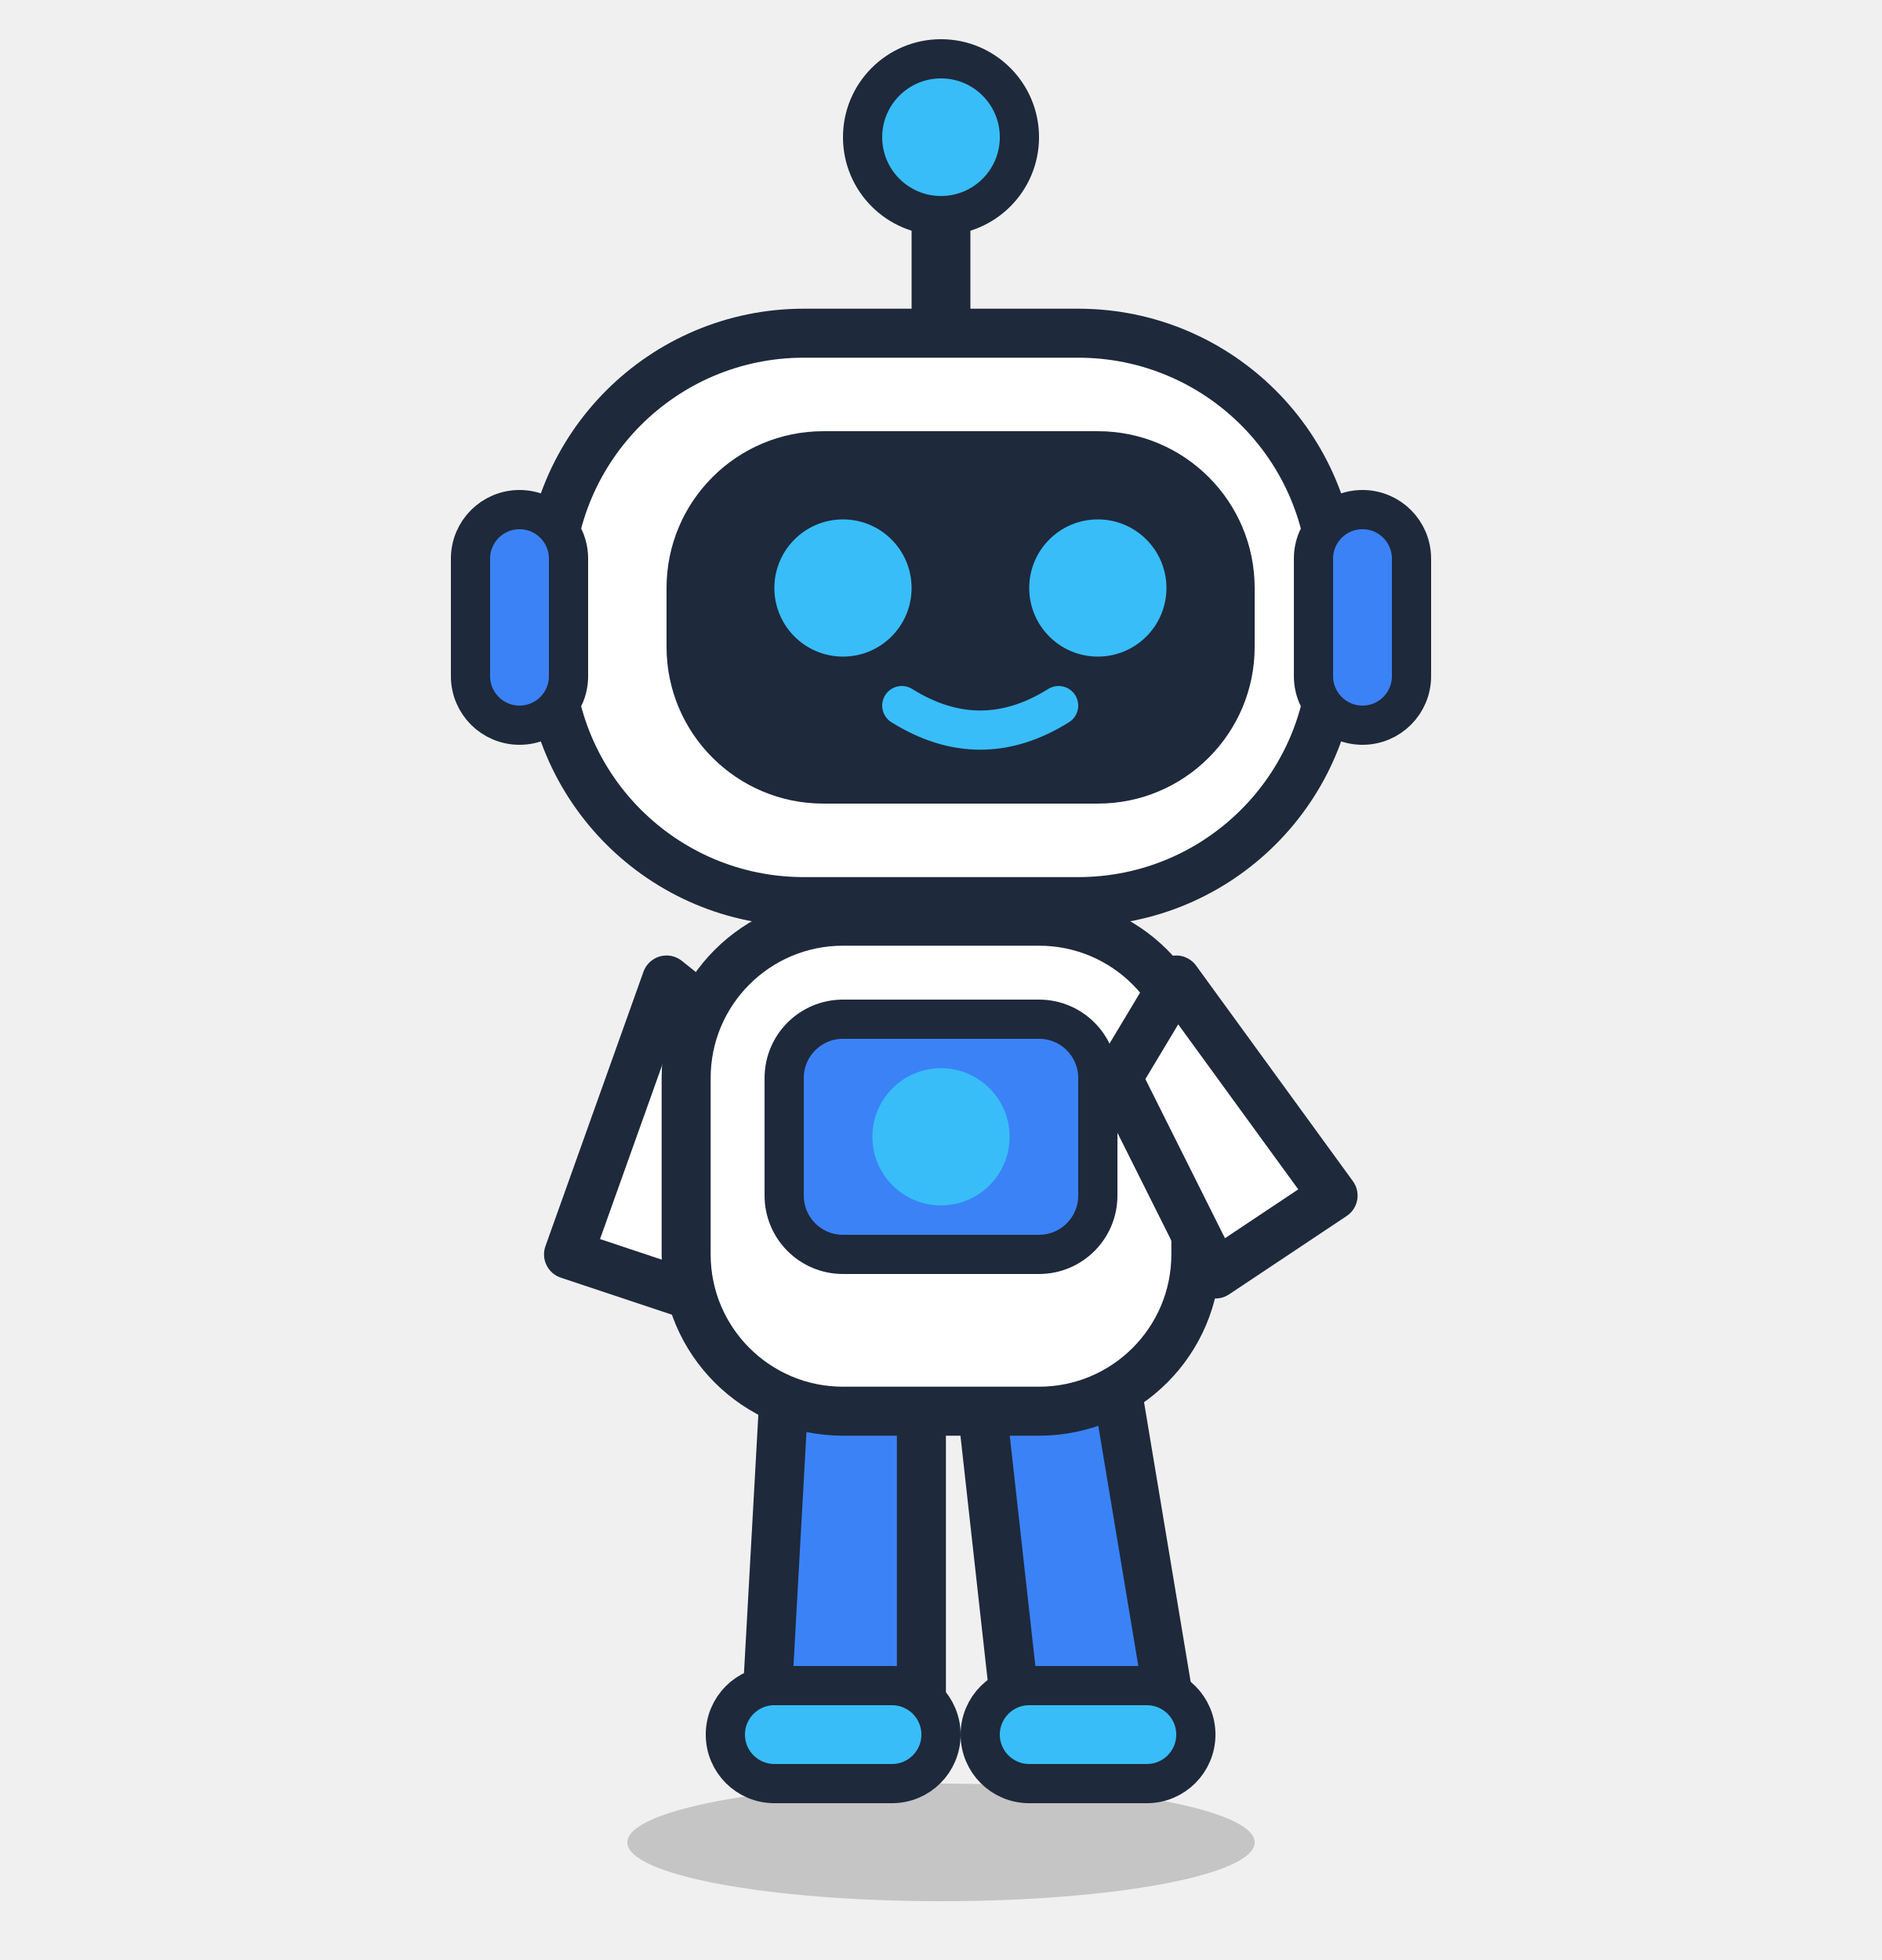
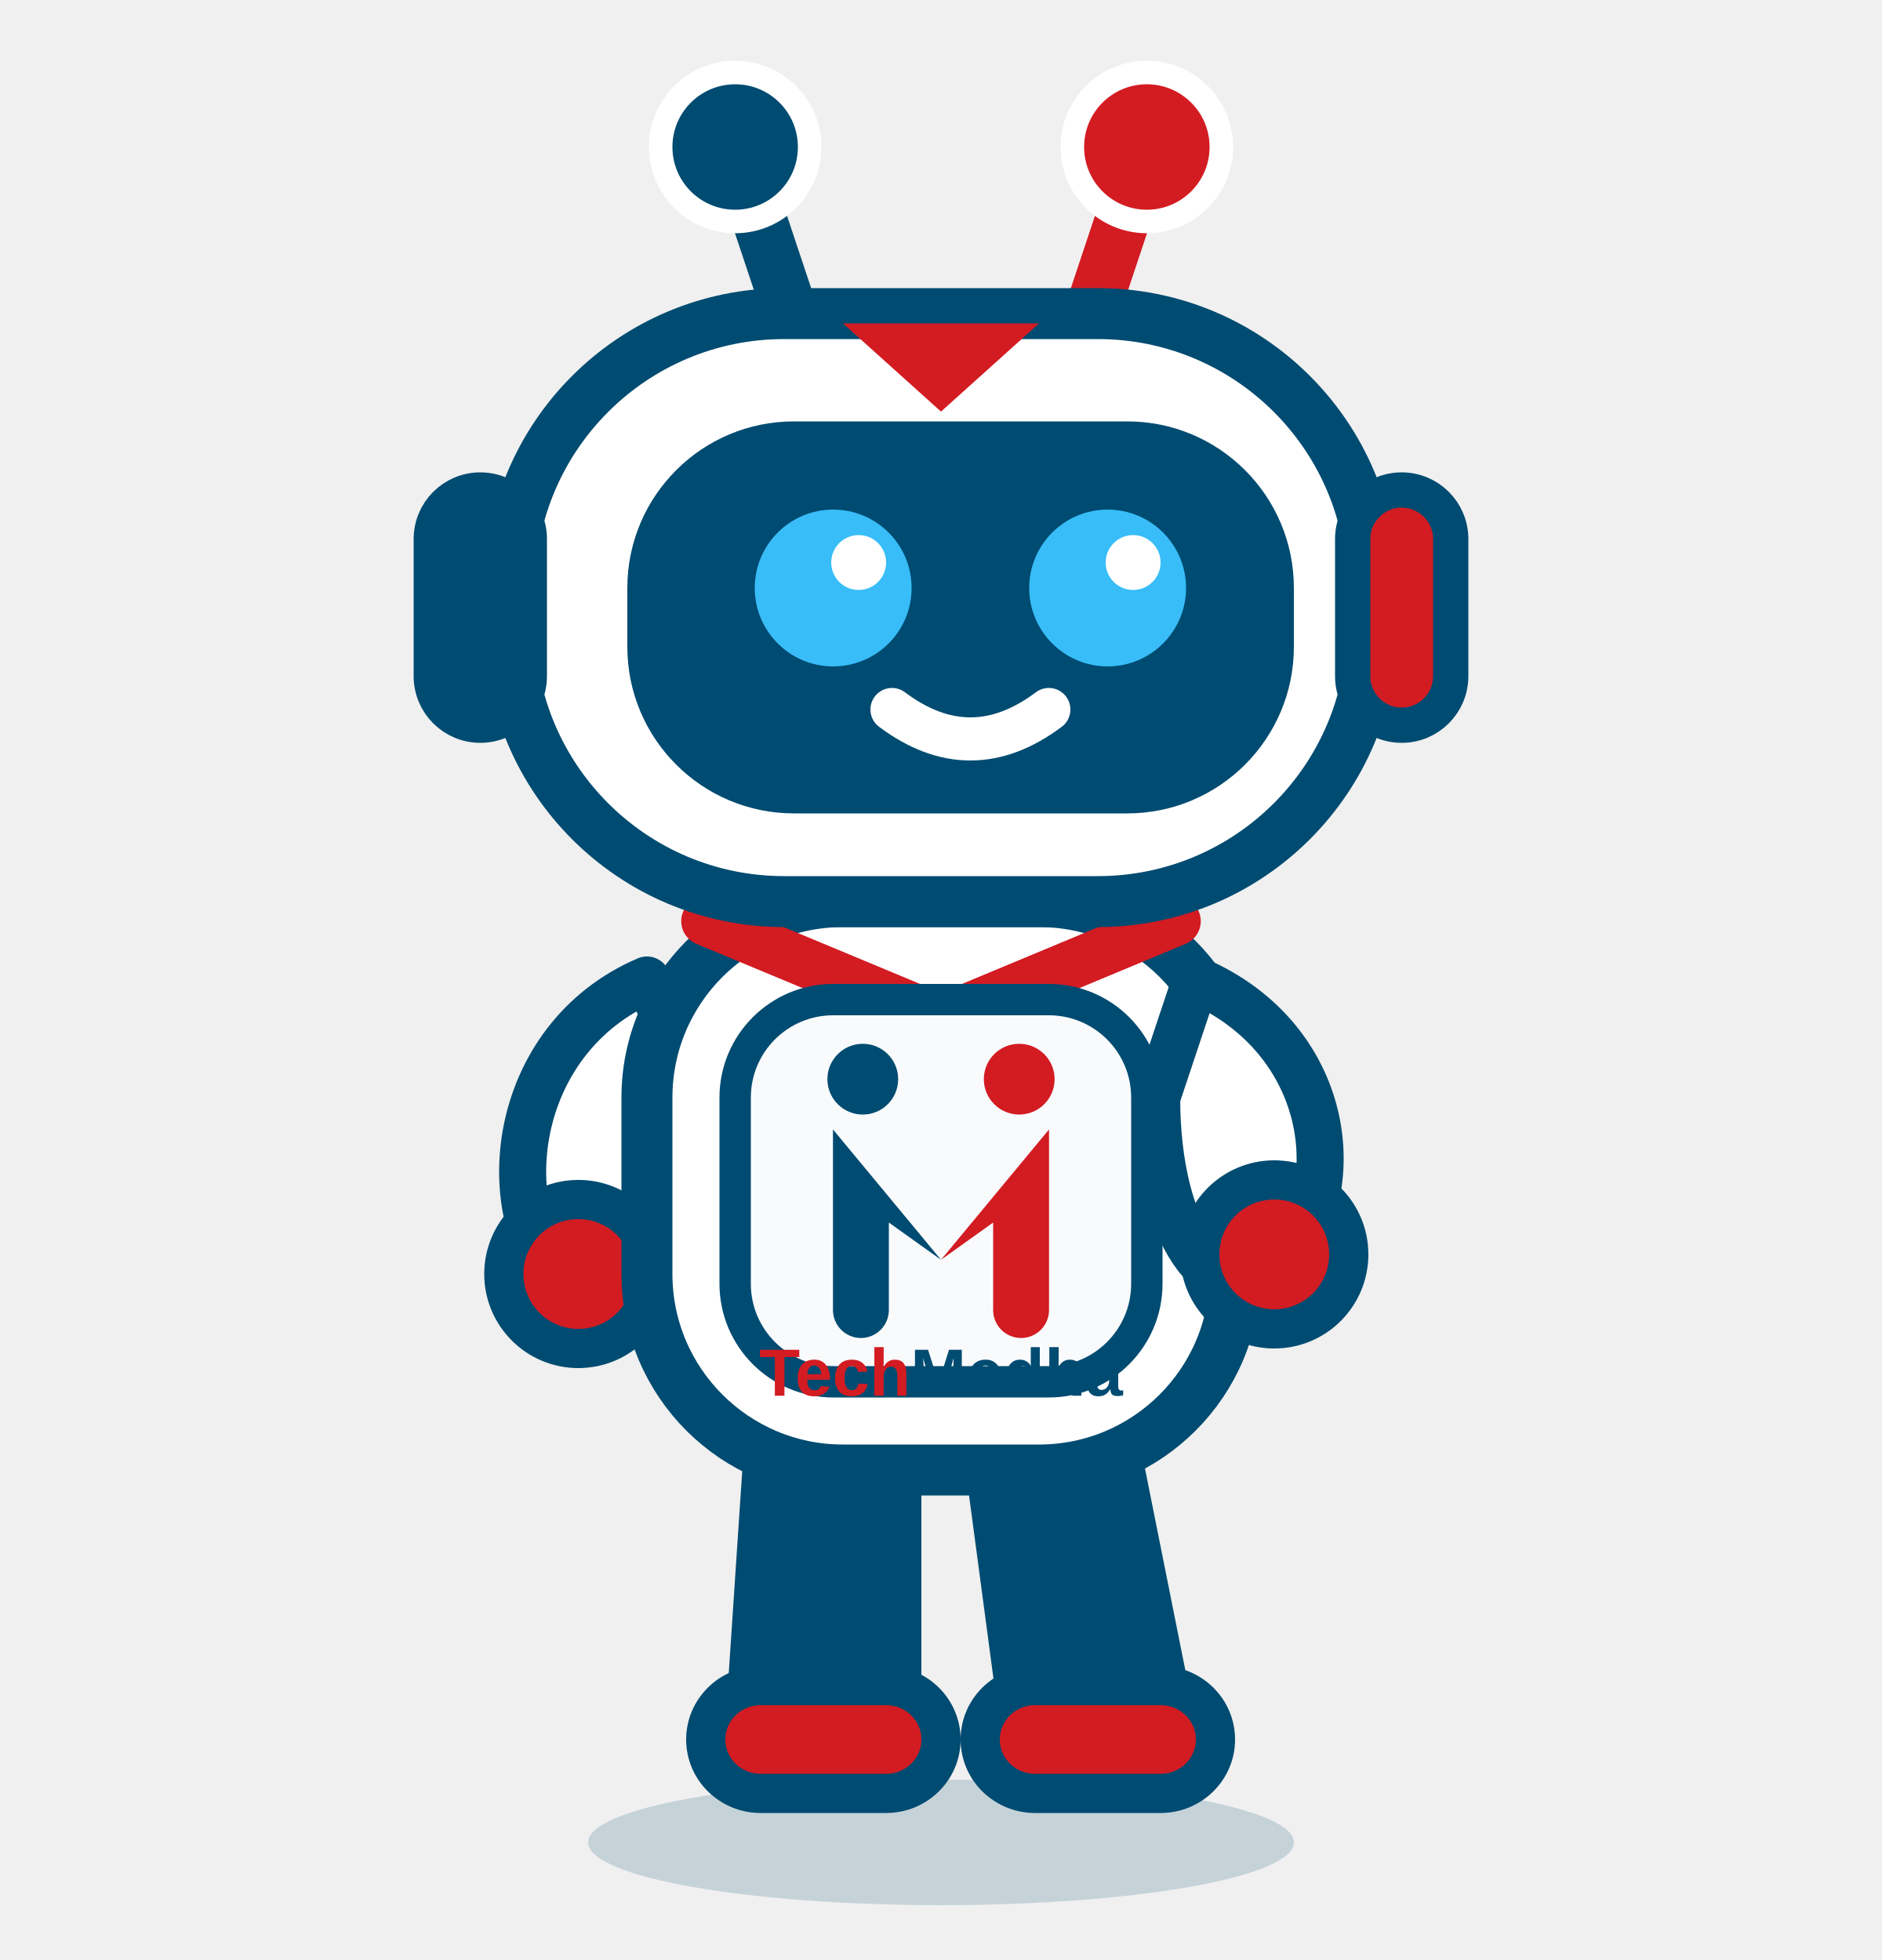
<svg xmlns="http://www.w3.org/2000/svg" width="96" height="100" viewBox="0 0 96 100">
  <g transform="translate(0, 0)">
-     <ellipse cx="48" cy="94" rx="16" ry="3" fill="#000000" opacity="0.18" />
-     <line x1="48" y1="18" x2="48" y2="8" stroke="#1E293B" stroke-width="3" stroke-linecap="round" />
-     <circle cx="48" cy="7" r="4" fill="#38BDF8" stroke="#1E293B" stroke-width="2" />
-     <path d="M34 50 L29 64 L35 66 L39 54 Z" fill="#FFFFFF" stroke="#1E293B" stroke-width="2.5" stroke-linejoin="round" />
-     <path d="M40 71 L39 89 L47 89 L47 71 Z" fill="#3B82F6" stroke="#1E293B" stroke-width="2.5" stroke-linejoin="round" />
-     <path d="M50 71 L52 89 L60 89 L57 71 Z" fill="#3B82F6" stroke="#1E293B" stroke-width="2.5" stroke-linejoin="round" />
-     <rect x="37" y="86" width="11" height="5" rx="2.5" fill="#38BDF8" stroke="#1E293B" stroke-width="2" />
-     <rect x="50" y="86" width="11" height="5" rx="2.5" fill="#38BDF8" stroke="#1E293B" stroke-width="2" />
-     <rect x="35" y="47" width="26" height="25" rx="8" fill="#FFFFFF" stroke="#1E293B" stroke-width="2.5" />
-     <rect x="40" y="52" width="16" height="12" rx="3" fill="#3B82F6" stroke="#1E293B" stroke-width="2" />
-     <circle cx="48" cy="58" r="3.5" fill="#38BDF8" />
-     <path d="M60 50 L68 61 L62 65 L57 55 Z" fill="#FFFFFF" stroke="#1E293B" stroke-width="2.5" stroke-linejoin="round" />
-     <rect x="28" y="17" width="40" height="29" rx="13" fill="#FFFFFF" stroke="#1E293B" stroke-width="2.5" />
-     <rect x="24" y="26" width="5" height="11" rx="2.5" fill="#3B82F6" stroke="#1E293B" stroke-width="2" />
-     <rect x="67" y="26" width="5" height="11" rx="2.5" fill="#3B82F6" stroke="#1E293B" stroke-width="2" />
-     <rect x="34" y="22" width="30" height="19" rx="8" fill="#1E293B" />
-     <circle cx="43" cy="30" r="3.5" fill="#38BDF8" />
-     <circle cx="56" cy="30" r="3.5" fill="#38BDF8" />
-     <path d="M46 36 Q50 38.5 54 36" fill="none" stroke="#38BDF8" stroke-width="2" stroke-linecap="round" />
+     <ellipse cx="48" cy="94" rx="18" ry="3.2" fill="#004B71" opacity="0.18" />
+     <path d="M 41 18 L 38 9" stroke="#004B71" stroke-width="2.8" stroke-linecap="round" />
+     <circle cx="37.5" cy="7.5" r="3.8" fill="#004B71" stroke="#FFFFFF" stroke-width="1.2" />
+     <path d="M 55 18 L 58 9" stroke="#D31B22" stroke-width="2.8" stroke-linecap="round" />
+     <circle cx="58.5" cy="7.5" r="3.8" fill="#D31B22" stroke="#FFFFFF" stroke-width="1.2" />
+     <path d="M 33 50 C 26 53, 25 62, 29 66 C 32 68, 35 64, 36 56 Z" fill="#FFFFFF" stroke="#004B71" stroke-width="2.4" stroke-linejoin="round" />
+     <circle cx="29.5" cy="65" r="3.8" fill="#D31B22" stroke="#004B71" stroke-width="2" />
+     <path d="M 39 73 L 38 88 L 46 88 L 46 73 Z" fill="#004B71" stroke="#004B71" stroke-width="2" stroke-linejoin="round" />
+     <rect x="36" y="86" width="12" height="5.5" rx="2.8" fill="#D31B22" stroke="#004B71" stroke-width="2" />
+     <path d="M 50 73 L 52 88 L 60 88 L 57 73 Z" fill="#004B71" stroke="#004B71" stroke-width="2" stroke-linejoin="round" />
+     <rect x="50" y="86" width="12" height="5.5" rx="2.8" fill="#D31B22" stroke="#004B71" stroke-width="2" />
+     <rect x="33" y="46" width="30" height="29" rx="10" fill="#FFFFFF" stroke="#004B71" stroke-width="2.6" />
+     <path d="M 36 47 L 48 52 L 60 47" fill="none" stroke="#D31B22" stroke-width="2.5" stroke-linecap="round" stroke-linejoin="round" />
+     <rect x="37.5" y="51" width="21" height="19.5" rx="5" fill="#F8FAFC" stroke="#004B71" stroke-width="1.6" />
+     <g transform="translate(48, 60) scale(0.95)">
+       <circle cx="-4.2" cy="-5.2" r="1.9" fill="#004B71" />
+       <path d="M -5.8 -2.5 L 0 4.5 L -2.8 2.5 L -2.8 7.2 A 1.5 1.5 0 0 1 -5.8 7.2 Z" fill="#004B71" />
+       <circle cx="4.2" cy="-5.2" r="1.9" fill="#D31B22" />
+       <path d="M 5.8 -2.5 L 0 4.5 L 2.8 2.5 L 2.8 7.2 A 1.5 1.5 0 0 0 5.8 7.2 Z" fill="#D31B22" />
+       <text x="0" y="11.8" text-anchor="middle" font-family="Arial, sans-serif" font-weight="800" font-size="3.6" fill="#D31B22">Tech<tspan fill="#004B71">Medha</tspan>
+       </text>
+     </g>
+     <path d="M 61 50 C 68 53, 69 61, 65 65 C 62 67, 59 63, 59 56 Z" fill="#FFFFFF" stroke="#004B71" stroke-width="2.4" stroke-linejoin="round" />
+     <circle cx="65" cy="64" r="3.8" fill="#D31B22" stroke="#004B71" stroke-width="2" />
+     <rect x="26" y="16" width="44" height="30" rx="14" fill="#FFFFFF" stroke="#004B71" stroke-width="2.6" />
+     <rect x="22" y="25" width="5" height="12" rx="2.5" fill="#004B71" stroke="#004B71" stroke-width="1.8" />
+     <rect x="69" y="25" width="5" height="12" rx="2.5" fill="#D31B22" stroke="#004B71" stroke-width="1.8" />
+     <path d="M 43 16.5 L 48 21 L 53 16.5 Z" fill="#D31B22" />
+     <rect x="32" y="21.5" width="34" height="20" rx="8.5" fill="#004B71" />
+     <circle cx="42.5" cy="30" r="4" fill="#38BDF8" />
+     <circle cx="43.8" cy="28.7" r="1.4" fill="#FFFFFF" />
+     <circle cx="56.5" cy="30" r="4" fill="#38BDF8" />
+     <circle cx="57.8" cy="28.7" r="1.4" fill="#FFFFFF" />
+     <path d="M 45.5 36.2 Q 49.5 39.2 53.5 36.2" fill="none" stroke="#FFFFFF" stroke-width="2.2" stroke-linecap="round" />
  </g>
</svg>
